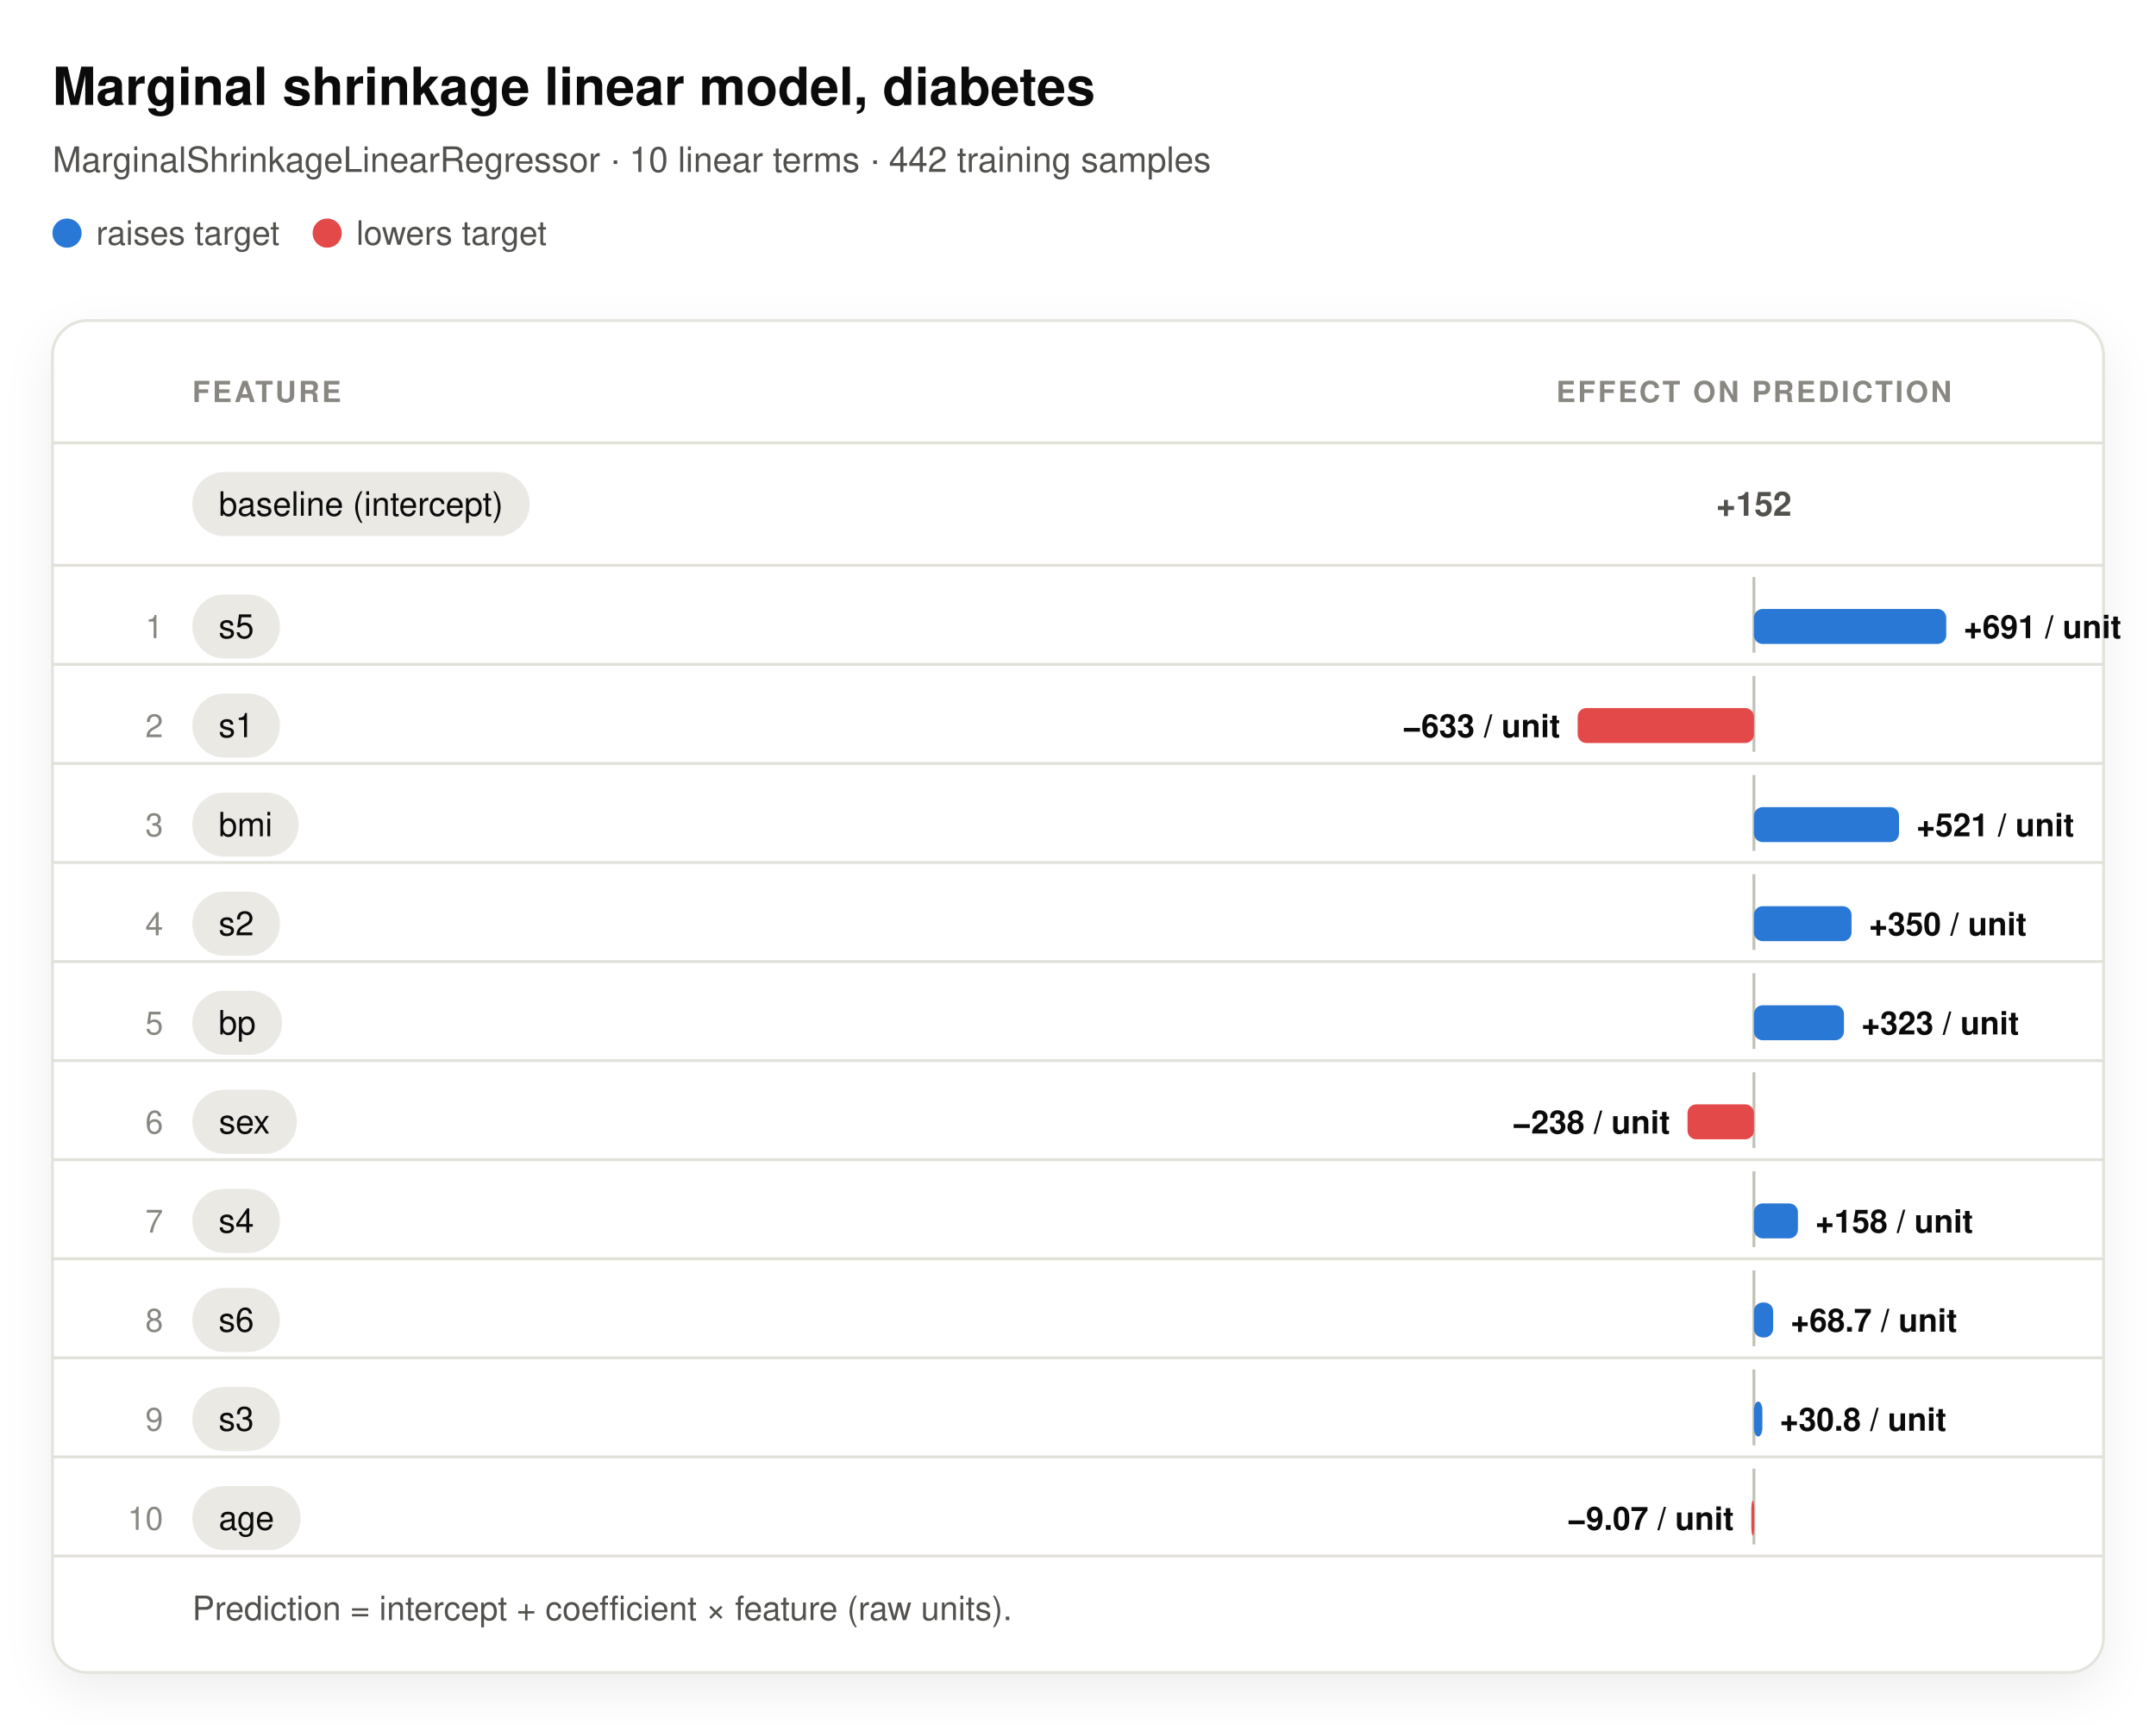
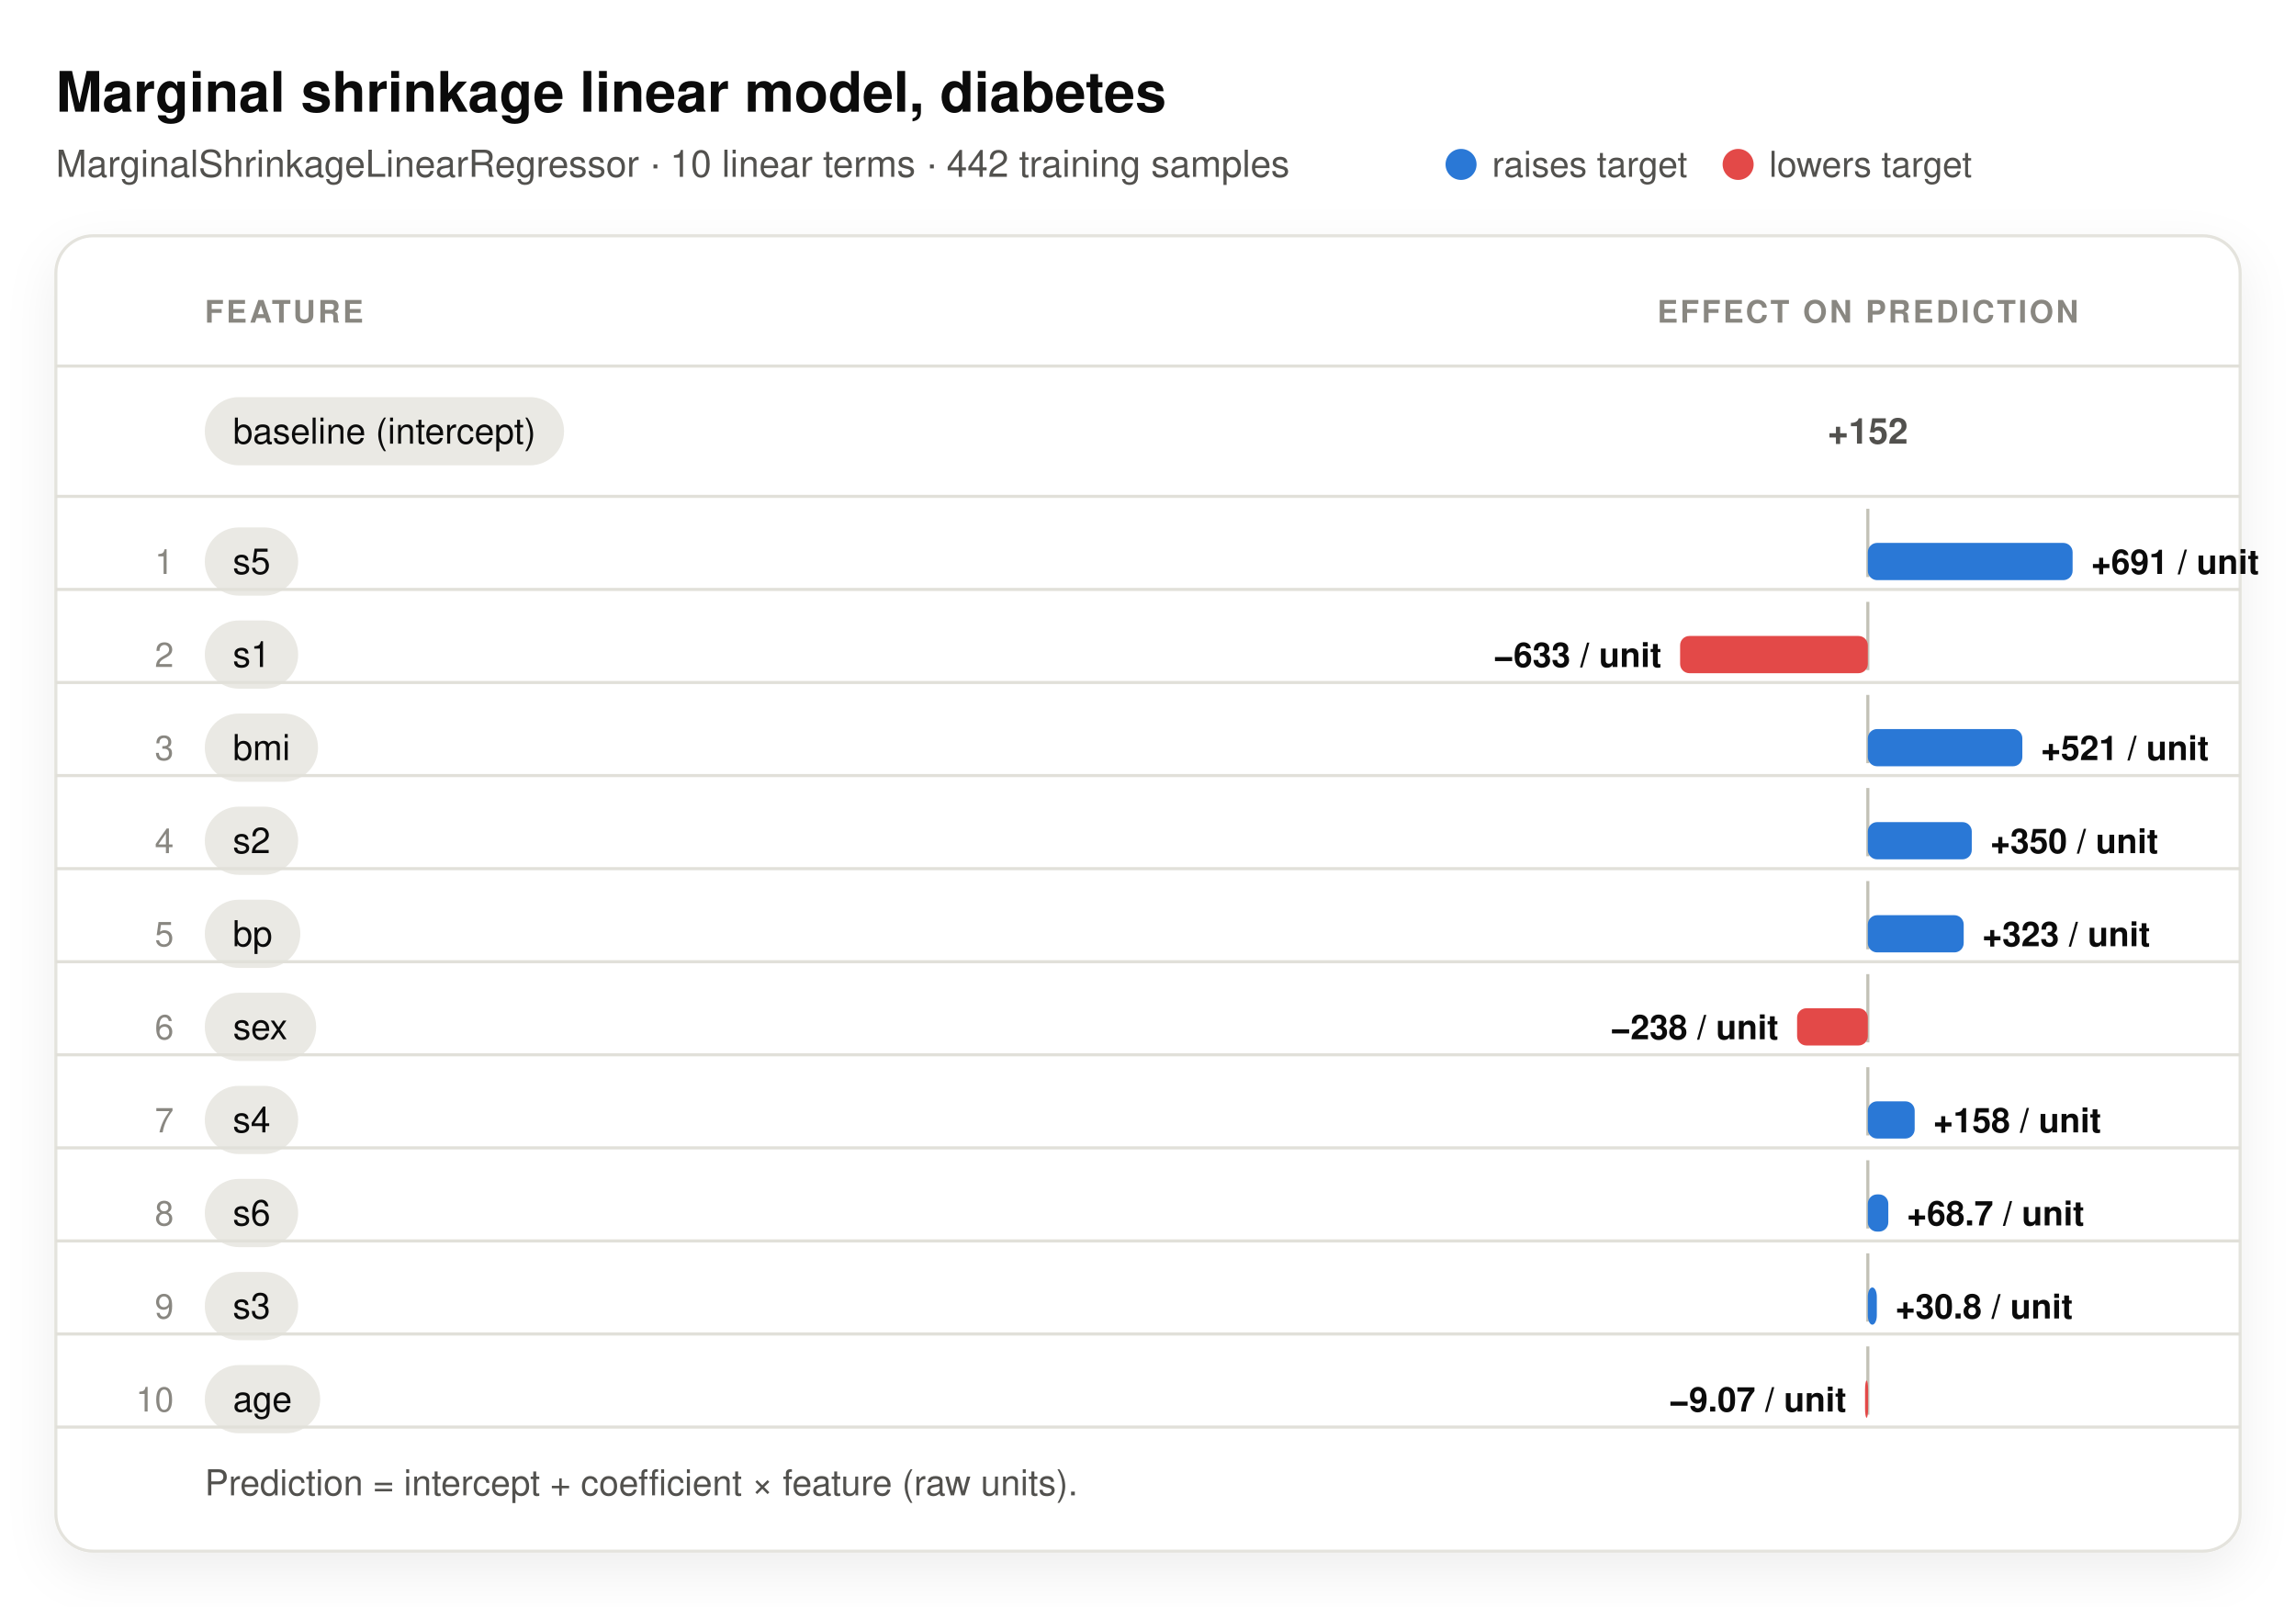
- <svg xmlns="http://www.w3.org/2000/svg" width="740" height="592" viewBox="0 0 740 592" role="img" aria-label="Marginal shrinkage linear model, diabetes" font-family="Helvetica, 'Helvetica Neue', Arial, 'Nimbus Sans', 'Liberation Sans', sans-serif">
+ <svg xmlns="http://www.w3.org/2000/svg" width="740" height="518" viewBox="0 0 740 518" role="img" aria-label="Marginal shrinkage linear model, diabetes" font-family="Helvetica, 'Helvetica Neue', Arial, 'Nimbus Sans', 'Liberation Sans', sans-serif">
  <defs>
    <filter id="dti77-sh" x="-20%" y="-20%" width="140%" height="160%">
      <feDropShadow dx="0" dy="1" stdDeviation="1" style="flood-color:#1a1a1a;flood-opacity:0.06" />
      <feDropShadow dx="0" dy="6" stdDeviation="8" style="flood-color:#1a1a1a;flood-opacity:0.07" />
    </filter>
  </defs>
  <rect width="100%" height="100%" style="fill:#ffffff" />
  <g transform="translate(18,18)">
    <text x="0" y="18" style="font-size:18px;font-weight:650;fill:#0b0b0b">Marginal shrinkage linear model, diabetes</text>
-     <text x="0" y="41" style="font-size:12px;font-weight:400;fill:#52514e">MarginalShrinkageLinearRegressor  ·  10 linear terms  ·  442 training samples</text>
-     <circle cx="5" cy="62" r="5" style="fill:#2a78d6" />
-     <text x="15" y="66" style="font-size:11.5px;font-weight:400;fill:#52514e">raises target</text>
-     <circle cx="94.3" cy="62" r="5" style="fill:#e34948" />
-     <text x="104.3" y="66" style="font-size:11.5px;font-weight:400;fill:#52514e">lowers target</text>
+     <text x="0" y="39" style="font-size:12px;font-weight:400;fill:#52514e">MarginalShrinkageLinearRegressor  ·  10 linear terms  ·  442 training samples</text>
+     <circle cx="452.9" cy="35" r="5" style="fill:#2a78d6" />
+     <text x="462.9" y="39" style="font-size:11.5px;font-weight:400;fill:#52514e">raises target</text>
+     <circle cx="542.2" cy="35" r="5" style="fill:#e34948" />
+     <text x="552.2" y="39" style="font-size:11.5px;font-weight:400;fill:#52514e">lowers target</text>
  </g>
-   <g transform="translate(18,110)">
-     <rect x="0" y="0" width="704" height="464" rx="12" filter="url(#dti77-sh)" style="fill:#ffffff;stroke:#e4e3dd;stroke-width:1" />
+   <g transform="translate(18,76)">
+     <rect x="0" y="0" width="704" height="424" rx="12" filter="url(#dti77-sh)" style="fill:#ffffff;stroke:#e4e3dd;stroke-width:1" />
    <text x="48" y="28" style="font-size:10px;font-weight:600;fill:#898781;letter-spacing:.08em">FEATURE</text>
    <text x="584" y="28" text-anchor="middle" style="font-size:10px;font-weight:600;fill:#898781;letter-spacing:.08em">EFFECT ON PREDICTION</text>
    <line x1="0" x2="704" y1="42" y2="42" style="stroke:#e1e0d9;stroke-width:1" />
    <g class="chip" data-c="0">
      <rect x="48" y="52" width="115.8" height="22" rx="11" style="fill:#e1e0d9;fill-opacity:0.7" />
      <text x="105.9" y="67" text-anchor="middle" style="font-size:11.5px;font-weight:500;fill:#0b0b0b;font-variant-numeric:tabular-nums">baseline (intercept)</text>
    </g>
    <text x="584" y="67" text-anchor="middle" style="font-size:11.5px;font-weight:600;fill:#52514e;font-variant-numeric:tabular-nums">+152</text>
-     <g class="term" data-t="8" data-rank="1" data-y="84" data-h="34" transform="translate(0,84)" style="transform:translate(0px,84px)">
-       <rect class="rowbg" x="0" y="0" width="704" height="34" style="fill:#f6f6f3;fill-opacity:0" />
+     <g class="term" data-t="8" data-rank="1" data-y="84" data-h="30" transform="translate(0,84)" style="transform:translate(0px,84px)">
+       <rect class="rowbg" x="0" y="0" width="704" height="30" style="fill:#f6f6f3;fill-opacity:0" />
      <line x1="0" x2="704" y1="0" y2="0" style="stroke:#e1e0d9;stroke-width:1" />
      <circle class="tag on" cx="16" cy="21" r="4" style="fill:#0b0b0b;display:none" />
      <circle class="tag near" cx="16" cy="21" r="3.5" style="fill:none;stroke:#0b0b0b;stroke-width:1.5;display:none" />
      <text x="38" y="25" text-anchor="end" style="font-size:11px;font-weight:500;fill:#898781;font-variant-numeric:tabular-nums">1</text>
      <g class="chip" data-c="0">
        <rect x="48" y="10" width="30.1" height="22" rx="11" style="fill:#e1e0d9;fill-opacity:0.7" />
        <text x="63.1" y="25" text-anchor="middle" style="font-size:11.5px;font-weight:500;fill:#0b0b0b;font-variant-numeric:tabular-nums">s5</text>
      </g>
-       <line x1="584" x2="584" y1="4" y2="30" style="stroke:#c3c2b7;stroke-width:1" />
+       <line x1="584" x2="584" y1="4" y2="26" style="stroke:#c3c2b7;stroke-width:1" />
      <rect x="584" y="15" width="66" height="12" rx="3" style="fill:#2a78d6" />
      <text x="656" y="25" style="font-size:11px;font-weight:600;fill:#0b0b0b;font-variant-numeric:tabular-nums">+691 / unit</text>
    </g>
-     <g class="term" data-t="4" data-rank="2" data-y="118" data-h="34" transform="translate(0,118)" style="transform:translate(0px,118px)">
-       <rect class="rowbg" x="0" y="0" width="704" height="34" style="fill:#f6f6f3;fill-opacity:0" />
+     <g class="term" data-t="4" data-rank="2" data-y="114" data-h="30" transform="translate(0,114)" style="transform:translate(0px,114px)">
+       <rect class="rowbg" x="0" y="0" width="704" height="30" style="fill:#f6f6f3;fill-opacity:0" />
      <line x1="0" x2="704" y1="0" y2="0" style="stroke:#e1e0d9;stroke-width:1" />
      <circle class="tag on" cx="16" cy="21" r="4" style="fill:#0b0b0b;display:none" />
      <circle class="tag near" cx="16" cy="21" r="3.5" style="fill:none;stroke:#0b0b0b;stroke-width:1.5;display:none" />
      <text x="38" y="25" text-anchor="end" style="font-size:11px;font-weight:500;fill:#898781;font-variant-numeric:tabular-nums">2</text>
      <g class="chip" data-c="0">
        <rect x="48" y="10" width="30.1" height="22" rx="11" style="fill:#e1e0d9;fill-opacity:0.7" />
        <text x="63.1" y="25" text-anchor="middle" style="font-size:11.5px;font-weight:500;fill:#0b0b0b;font-variant-numeric:tabular-nums">s1</text>
      </g>
-       <line x1="584" x2="584" y1="4" y2="30" style="stroke:#c3c2b7;stroke-width:1" />
+       <line x1="584" x2="584" y1="4" y2="26" style="stroke:#c3c2b7;stroke-width:1" />
      <rect x="523.5" y="15" width="60.5" height="12" rx="3" style="fill:#e34948" />
      <text x="517.5" y="25" text-anchor="end" style="font-size:11px;font-weight:600;fill:#0b0b0b;font-variant-numeric:tabular-nums">−633 / unit</text>
    </g>
-     <g class="term" data-t="2" data-rank="3" data-y="152" data-h="34" transform="translate(0,152)" style="transform:translate(0px,152px)">
-       <rect class="rowbg" x="0" y="0" width="704" height="34" style="fill:#f6f6f3;fill-opacity:0" />
+     <g class="term" data-t="2" data-rank="3" data-y="144" data-h="30" transform="translate(0,144)" style="transform:translate(0px,144px)">
+       <rect class="rowbg" x="0" y="0" width="704" height="30" style="fill:#f6f6f3;fill-opacity:0" />
      <line x1="0" x2="704" y1="0" y2="0" style="stroke:#e1e0d9;stroke-width:1" />
      <circle class="tag on" cx="16" cy="21" r="4" style="fill:#0b0b0b;display:none" />
      <circle class="tag near" cx="16" cy="21" r="3.5" style="fill:none;stroke:#0b0b0b;stroke-width:1.5;display:none" />
      <text x="38" y="25" text-anchor="end" style="font-size:11px;font-weight:500;fill:#898781;font-variant-numeric:tabular-nums">3</text>
      <g class="chip" data-c="0">
        <rect x="48" y="10" width="36.5" height="22" rx="11" style="fill:#e1e0d9;fill-opacity:0.7" />
        <text x="66.3" y="25" text-anchor="middle" style="font-size:11.5px;font-weight:500;fill:#0b0b0b;font-variant-numeric:tabular-nums">bmi</text>
      </g>
-       <line x1="584" x2="584" y1="4" y2="30" style="stroke:#c3c2b7;stroke-width:1" />
+       <line x1="584" x2="584" y1="4" y2="26" style="stroke:#c3c2b7;stroke-width:1" />
      <rect x="584" y="15" width="49.8" height="12" rx="3" style="fill:#2a78d6" />
      <text x="639.8" y="25" style="font-size:11px;font-weight:600;fill:#0b0b0b;font-variant-numeric:tabular-nums">+521 / unit</text>
    </g>
-     <g class="term" data-t="5" data-rank="4" data-y="186" data-h="34" transform="translate(0,186)" style="transform:translate(0px,186px)">
-       <rect class="rowbg" x="0" y="0" width="704" height="34" style="fill:#f6f6f3;fill-opacity:0" />
+     <g class="term" data-t="5" data-rank="4" data-y="174" data-h="30" transform="translate(0,174)" style="transform:translate(0px,174px)">
+       <rect class="rowbg" x="0" y="0" width="704" height="30" style="fill:#f6f6f3;fill-opacity:0" />
      <line x1="0" x2="704" y1="0" y2="0" style="stroke:#e1e0d9;stroke-width:1" />
      <circle class="tag on" cx="16" cy="21" r="4" style="fill:#0b0b0b;display:none" />
      <circle class="tag near" cx="16" cy="21" r="3.5" style="fill:none;stroke:#0b0b0b;stroke-width:1.5;display:none" />
      <text x="38" y="25" text-anchor="end" style="font-size:11px;font-weight:500;fill:#898781;font-variant-numeric:tabular-nums">4</text>
      <g class="chip" data-c="0">
        <rect x="48" y="10" width="30.1" height="22" rx="11" style="fill:#e1e0d9;fill-opacity:0.7" />
        <text x="63.1" y="25" text-anchor="middle" style="font-size:11.5px;font-weight:500;fill:#0b0b0b;font-variant-numeric:tabular-nums">s2</text>
      </g>
-       <line x1="584" x2="584" y1="4" y2="30" style="stroke:#c3c2b7;stroke-width:1" />
+       <line x1="584" x2="584" y1="4" y2="26" style="stroke:#c3c2b7;stroke-width:1" />
      <rect x="584" y="15" width="33.5" height="12" rx="3" style="fill:#2a78d6" />
      <text x="623.5" y="25" style="font-size:11px;font-weight:600;fill:#0b0b0b;font-variant-numeric:tabular-nums">+350 / unit</text>
    </g>
-     <g class="term" data-t="3" data-rank="5" data-y="220" data-h="34" transform="translate(0,220)" style="transform:translate(0px,220px)">
-       <rect class="rowbg" x="0" y="0" width="704" height="34" style="fill:#f6f6f3;fill-opacity:0" />
+     <g class="term" data-t="3" data-rank="5" data-y="204" data-h="30" transform="translate(0,204)" style="transform:translate(0px,204px)">
+       <rect class="rowbg" x="0" y="0" width="704" height="30" style="fill:#f6f6f3;fill-opacity:0" />
      <line x1="0" x2="704" y1="0" y2="0" style="stroke:#e1e0d9;stroke-width:1" />
      <circle class="tag on" cx="16" cy="21" r="4" style="fill:#0b0b0b;display:none" />
      <circle class="tag near" cx="16" cy="21" r="3.5" style="fill:none;stroke:#0b0b0b;stroke-width:1.5;display:none" />
      <text x="38" y="25" text-anchor="end" style="font-size:11px;font-weight:500;fill:#898781;font-variant-numeric:tabular-nums">5</text>
      <g class="chip" data-c="0">
        <rect x="48" y="10" width="30.8" height="22" rx="11" style="fill:#e1e0d9;fill-opacity:0.7" />
        <text x="63.4" y="25" text-anchor="middle" style="font-size:11.5px;font-weight:500;fill:#0b0b0b;font-variant-numeric:tabular-nums">bp</text>
      </g>
-       <line x1="584" x2="584" y1="4" y2="30" style="stroke:#c3c2b7;stroke-width:1" />
+       <line x1="584" x2="584" y1="4" y2="26" style="stroke:#c3c2b7;stroke-width:1" />
      <rect x="584" y="15" width="30.9" height="12" rx="3" style="fill:#2a78d6" />
      <text x="620.9" y="25" style="font-size:11px;font-weight:600;fill:#0b0b0b;font-variant-numeric:tabular-nums">+323 / unit</text>
    </g>
-     <g class="term" data-t="1" data-rank="6" data-y="254" data-h="34" transform="translate(0,254)" style="transform:translate(0px,254px)">
-       <rect class="rowbg" x="0" y="0" width="704" height="34" style="fill:#f6f6f3;fill-opacity:0" />
+     <g class="term" data-t="1" data-rank="6" data-y="234" data-h="30" transform="translate(0,234)" style="transform:translate(0px,234px)">
+       <rect class="rowbg" x="0" y="0" width="704" height="30" style="fill:#f6f6f3;fill-opacity:0" />
      <line x1="0" x2="704" y1="0" y2="0" style="stroke:#e1e0d9;stroke-width:1" />
      <circle class="tag on" cx="16" cy="21" r="4" style="fill:#0b0b0b;display:none" />
      <circle class="tag near" cx="16" cy="21" r="3.5" style="fill:none;stroke:#0b0b0b;stroke-width:1.5;display:none" />
      <text x="38" y="25" text-anchor="end" style="font-size:11px;font-weight:500;fill:#898781;font-variant-numeric:tabular-nums">6</text>
      <g class="chip" data-c="0">
        <rect x="48" y="10" width="35.9" height="22" rx="11" style="fill:#e1e0d9;fill-opacity:0.7" />
        <text x="65.9" y="25" text-anchor="middle" style="font-size:11.5px;font-weight:500;fill:#0b0b0b;font-variant-numeric:tabular-nums">sex</text>
      </g>
-       <line x1="584" x2="584" y1="4" y2="30" style="stroke:#c3c2b7;stroke-width:1" />
+       <line x1="584" x2="584" y1="4" y2="26" style="stroke:#c3c2b7;stroke-width:1" />
      <rect x="561.2" y="15" width="22.8" height="12" rx="3" style="fill:#e34948" />
      <text x="555.2" y="25" text-anchor="end" style="font-size:11px;font-weight:600;fill:#0b0b0b;font-variant-numeric:tabular-nums">−238 / unit</text>
    </g>
-     <g class="term" data-t="7" data-rank="7" data-y="288" data-h="34" transform="translate(0,288)" style="transform:translate(0px,288px)">
-       <rect class="rowbg" x="0" y="0" width="704" height="34" style="fill:#f6f6f3;fill-opacity:0" />
+     <g class="term" data-t="7" data-rank="7" data-y="264" data-h="30" transform="translate(0,264)" style="transform:translate(0px,264px)">
+       <rect class="rowbg" x="0" y="0" width="704" height="30" style="fill:#f6f6f3;fill-opacity:0" />
      <line x1="0" x2="704" y1="0" y2="0" style="stroke:#e1e0d9;stroke-width:1" />
      <circle class="tag on" cx="16" cy="21" r="4" style="fill:#0b0b0b;display:none" />
      <circle class="tag near" cx="16" cy="21" r="3.5" style="fill:none;stroke:#0b0b0b;stroke-width:1.5;display:none" />
      <text x="38" y="25" text-anchor="end" style="font-size:11px;font-weight:500;fill:#898781;font-variant-numeric:tabular-nums">7</text>
      <g class="chip" data-c="0">
        <rect x="48" y="10" width="30.1" height="22" rx="11" style="fill:#e1e0d9;fill-opacity:0.7" />
        <text x="63.1" y="25" text-anchor="middle" style="font-size:11.5px;font-weight:500;fill:#0b0b0b;font-variant-numeric:tabular-nums">s4</text>
      </g>
-       <line x1="584" x2="584" y1="4" y2="30" style="stroke:#c3c2b7;stroke-width:1" />
+       <line x1="584" x2="584" y1="4" y2="26" style="stroke:#c3c2b7;stroke-width:1" />
      <rect x="584" y="15" width="15.1" height="12" rx="3" style="fill:#2a78d6" />
      <text x="605.1" y="25" style="font-size:11px;font-weight:600;fill:#0b0b0b;font-variant-numeric:tabular-nums">+158 / unit</text>
    </g>
-     <g class="term" data-t="9" data-rank="8" data-y="322" data-h="34" transform="translate(0,322)" style="transform:translate(0px,322px)">
-       <rect class="rowbg" x="0" y="0" width="704" height="34" style="fill:#f6f6f3;fill-opacity:0" />
+     <g class="term" data-t="9" data-rank="8" data-y="294" data-h="30" transform="translate(0,294)" style="transform:translate(0px,294px)">
+       <rect class="rowbg" x="0" y="0" width="704" height="30" style="fill:#f6f6f3;fill-opacity:0" />
      <line x1="0" x2="704" y1="0" y2="0" style="stroke:#e1e0d9;stroke-width:1" />
      <circle class="tag on" cx="16" cy="21" r="4" style="fill:#0b0b0b;display:none" />
      <circle class="tag near" cx="16" cy="21" r="3.5" style="fill:none;stroke:#0b0b0b;stroke-width:1.5;display:none" />
      <text x="38" y="25" text-anchor="end" style="font-size:11px;font-weight:500;fill:#898781;font-variant-numeric:tabular-nums">8</text>
      <g class="chip" data-c="0">
        <rect x="48" y="10" width="30.1" height="22" rx="11" style="fill:#e1e0d9;fill-opacity:0.7" />
        <text x="63.1" y="25" text-anchor="middle" style="font-size:11.5px;font-weight:500;fill:#0b0b0b;font-variant-numeric:tabular-nums">s6</text>
      </g>
-       <line x1="584" x2="584" y1="4" y2="30" style="stroke:#c3c2b7;stroke-width:1" />
+       <line x1="584" x2="584" y1="4" y2="26" style="stroke:#c3c2b7;stroke-width:1" />
      <rect x="584" y="15" width="6.6" height="12" rx="3" style="fill:#2a78d6" />
      <text x="596.6" y="25" style="font-size:11px;font-weight:600;fill:#0b0b0b;font-variant-numeric:tabular-nums">+68.7 / unit</text>
    </g>
-     <g class="term" data-t="6" data-rank="9" data-y="356" data-h="34" transform="translate(0,356)" style="transform:translate(0px,356px)">
-       <rect class="rowbg" x="0" y="0" width="704" height="34" style="fill:#f6f6f3;fill-opacity:0" />
+     <g class="term" data-t="6" data-rank="9" data-y="324" data-h="30" transform="translate(0,324)" style="transform:translate(0px,324px)">
+       <rect class="rowbg" x="0" y="0" width="704" height="30" style="fill:#f6f6f3;fill-opacity:0" />
      <line x1="0" x2="704" y1="0" y2="0" style="stroke:#e1e0d9;stroke-width:1" />
      <circle class="tag on" cx="16" cy="21" r="4" style="fill:#0b0b0b;display:none" />
      <circle class="tag near" cx="16" cy="21" r="3.5" style="fill:none;stroke:#0b0b0b;stroke-width:1.5;display:none" />
      <text x="38" y="25" text-anchor="end" style="font-size:11px;font-weight:500;fill:#898781;font-variant-numeric:tabular-nums">9</text>
      <g class="chip" data-c="0">
        <rect x="48" y="10" width="30.1" height="22" rx="11" style="fill:#e1e0d9;fill-opacity:0.7" />
        <text x="63.1" y="25" text-anchor="middle" style="font-size:11.5px;font-weight:500;fill:#0b0b0b;font-variant-numeric:tabular-nums">s3</text>
      </g>
-       <line x1="584" x2="584" y1="4" y2="30" style="stroke:#c3c2b7;stroke-width:1" />
+       <line x1="584" x2="584" y1="4" y2="26" style="stroke:#c3c2b7;stroke-width:1" />
      <rect x="584" y="15" width="2.9" height="12" rx="3" style="fill:#2a78d6" />
      <text x="592.9" y="25" style="font-size:11px;font-weight:600;fill:#0b0b0b;font-variant-numeric:tabular-nums">+30.8 / unit</text>
    </g>
-     <g class="term" data-t="0" data-rank="10" data-y="390" data-h="34" transform="translate(0,390)" style="transform:translate(0px,390px)">
-       <rect class="rowbg" x="0" y="0" width="704" height="34" style="fill:#f6f6f3;fill-opacity:0" />
+     <g class="term" data-t="0" data-rank="10" data-y="354" data-h="30" transform="translate(0,354)" style="transform:translate(0px,354px)">
+       <rect class="rowbg" x="0" y="0" width="704" height="30" style="fill:#f6f6f3;fill-opacity:0" />
      <line x1="0" x2="704" y1="0" y2="0" style="stroke:#e1e0d9;stroke-width:1" />
      <circle class="tag on" cx="16" cy="21" r="4" style="fill:#0b0b0b;display:none" />
      <circle class="tag near" cx="16" cy="21" r="3.5" style="fill:none;stroke:#0b0b0b;stroke-width:1.5;display:none" />
      <text x="38" y="25" text-anchor="end" style="font-size:11px;font-weight:500;fill:#898781;font-variant-numeric:tabular-nums">10</text>
      <g class="chip" data-c="0">
        <rect x="48" y="10" width="37.2" height="22" rx="11" style="fill:#e1e0d9;fill-opacity:0.7" />
        <text x="66.6" y="25" text-anchor="middle" style="font-size:11.5px;font-weight:500;fill:#0b0b0b;font-variant-numeric:tabular-nums">age</text>
      </g>
-       <line x1="584" x2="584" y1="4" y2="30" style="stroke:#c3c2b7;stroke-width:1" />
+       <line x1="584" x2="584" y1="4" y2="26" style="stroke:#c3c2b7;stroke-width:1" />
      <rect x="583.1" y="15" width="1" height="12" rx="3" style="fill:#e34948" />
      <text x="577.1" y="25" text-anchor="end" style="font-size:11px;font-weight:600;fill:#0b0b0b;font-variant-numeric:tabular-nums">−9.07 / unit</text>
    </g>
-     <line x1="0" x2="704" y1="424" y2="424" style="stroke:#e1e0d9;stroke-width:1" />
-     <text x="48" y="446" style="font-size:11.5px;font-weight:400;fill:#52514e">Prediction = intercept + coefficient × feature (raw units).</text>
+     <line x1="0" x2="704" y1="384" y2="384" style="stroke:#e1e0d9;stroke-width:1" />
+     <text x="48" y="406" style="font-size:11.5px;font-weight:400;fill:#52514e">Prediction = intercept + coefficient × feature (raw units).</text>
  </g>
</svg>
